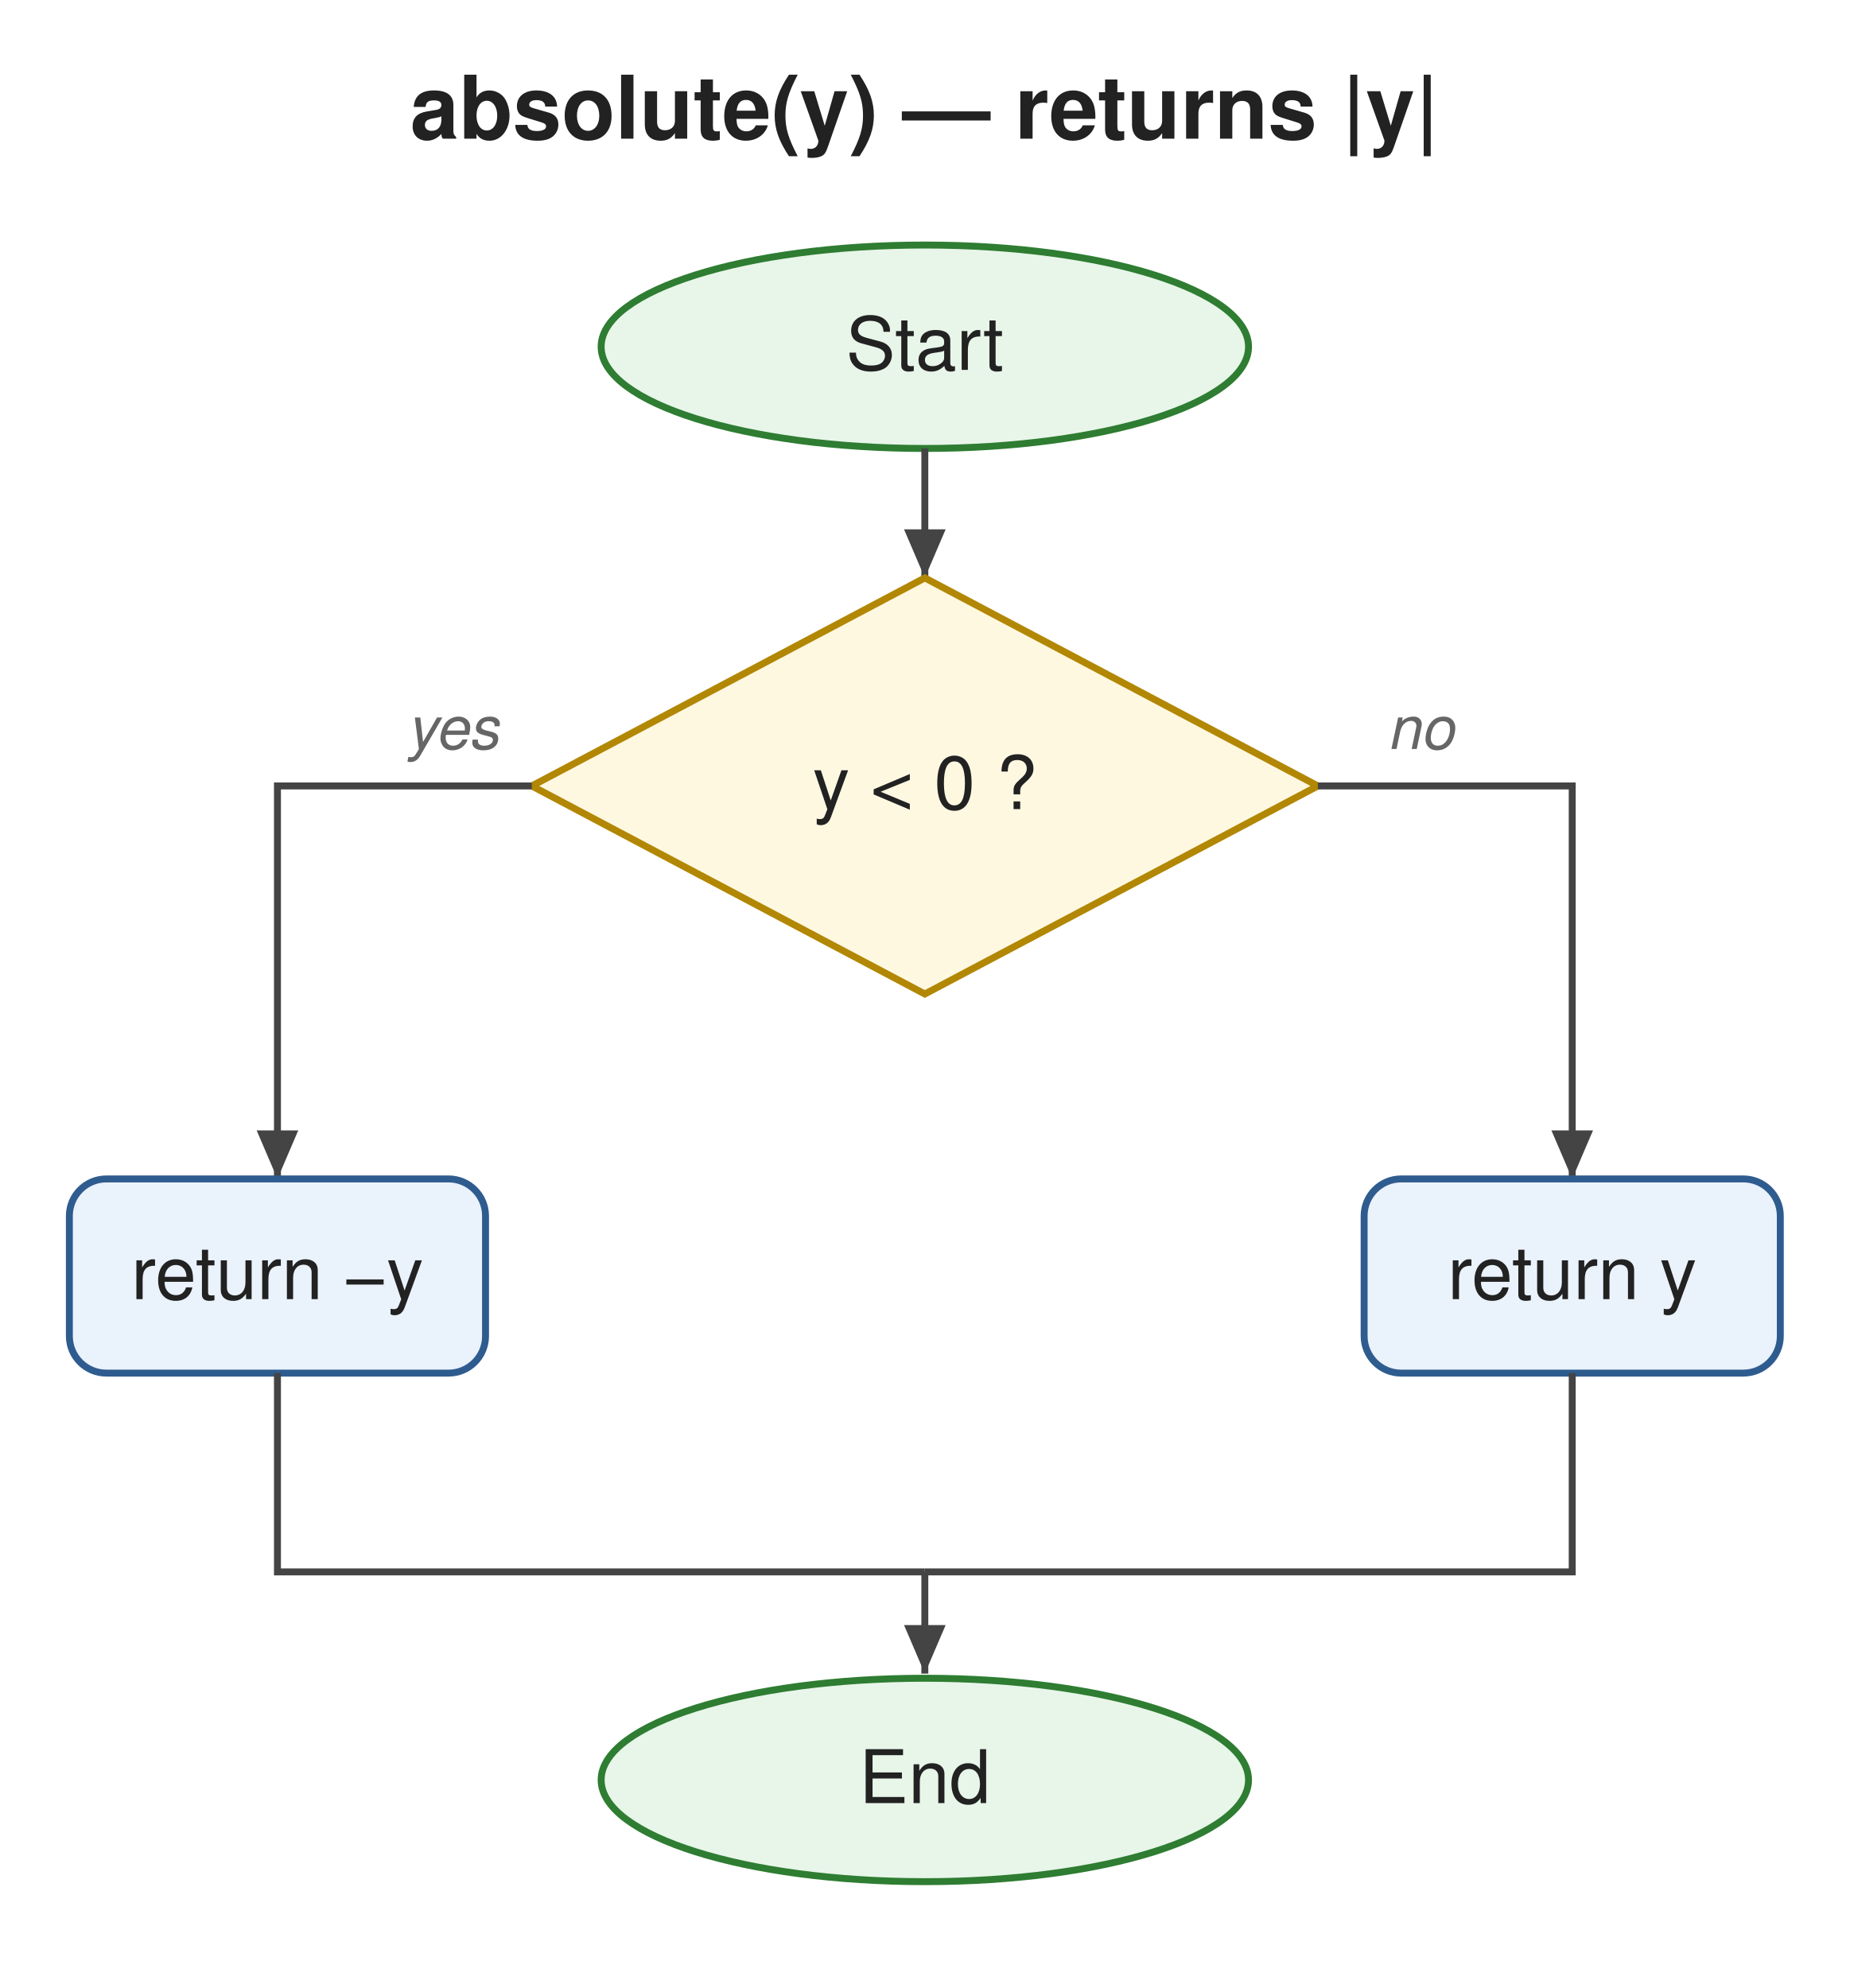
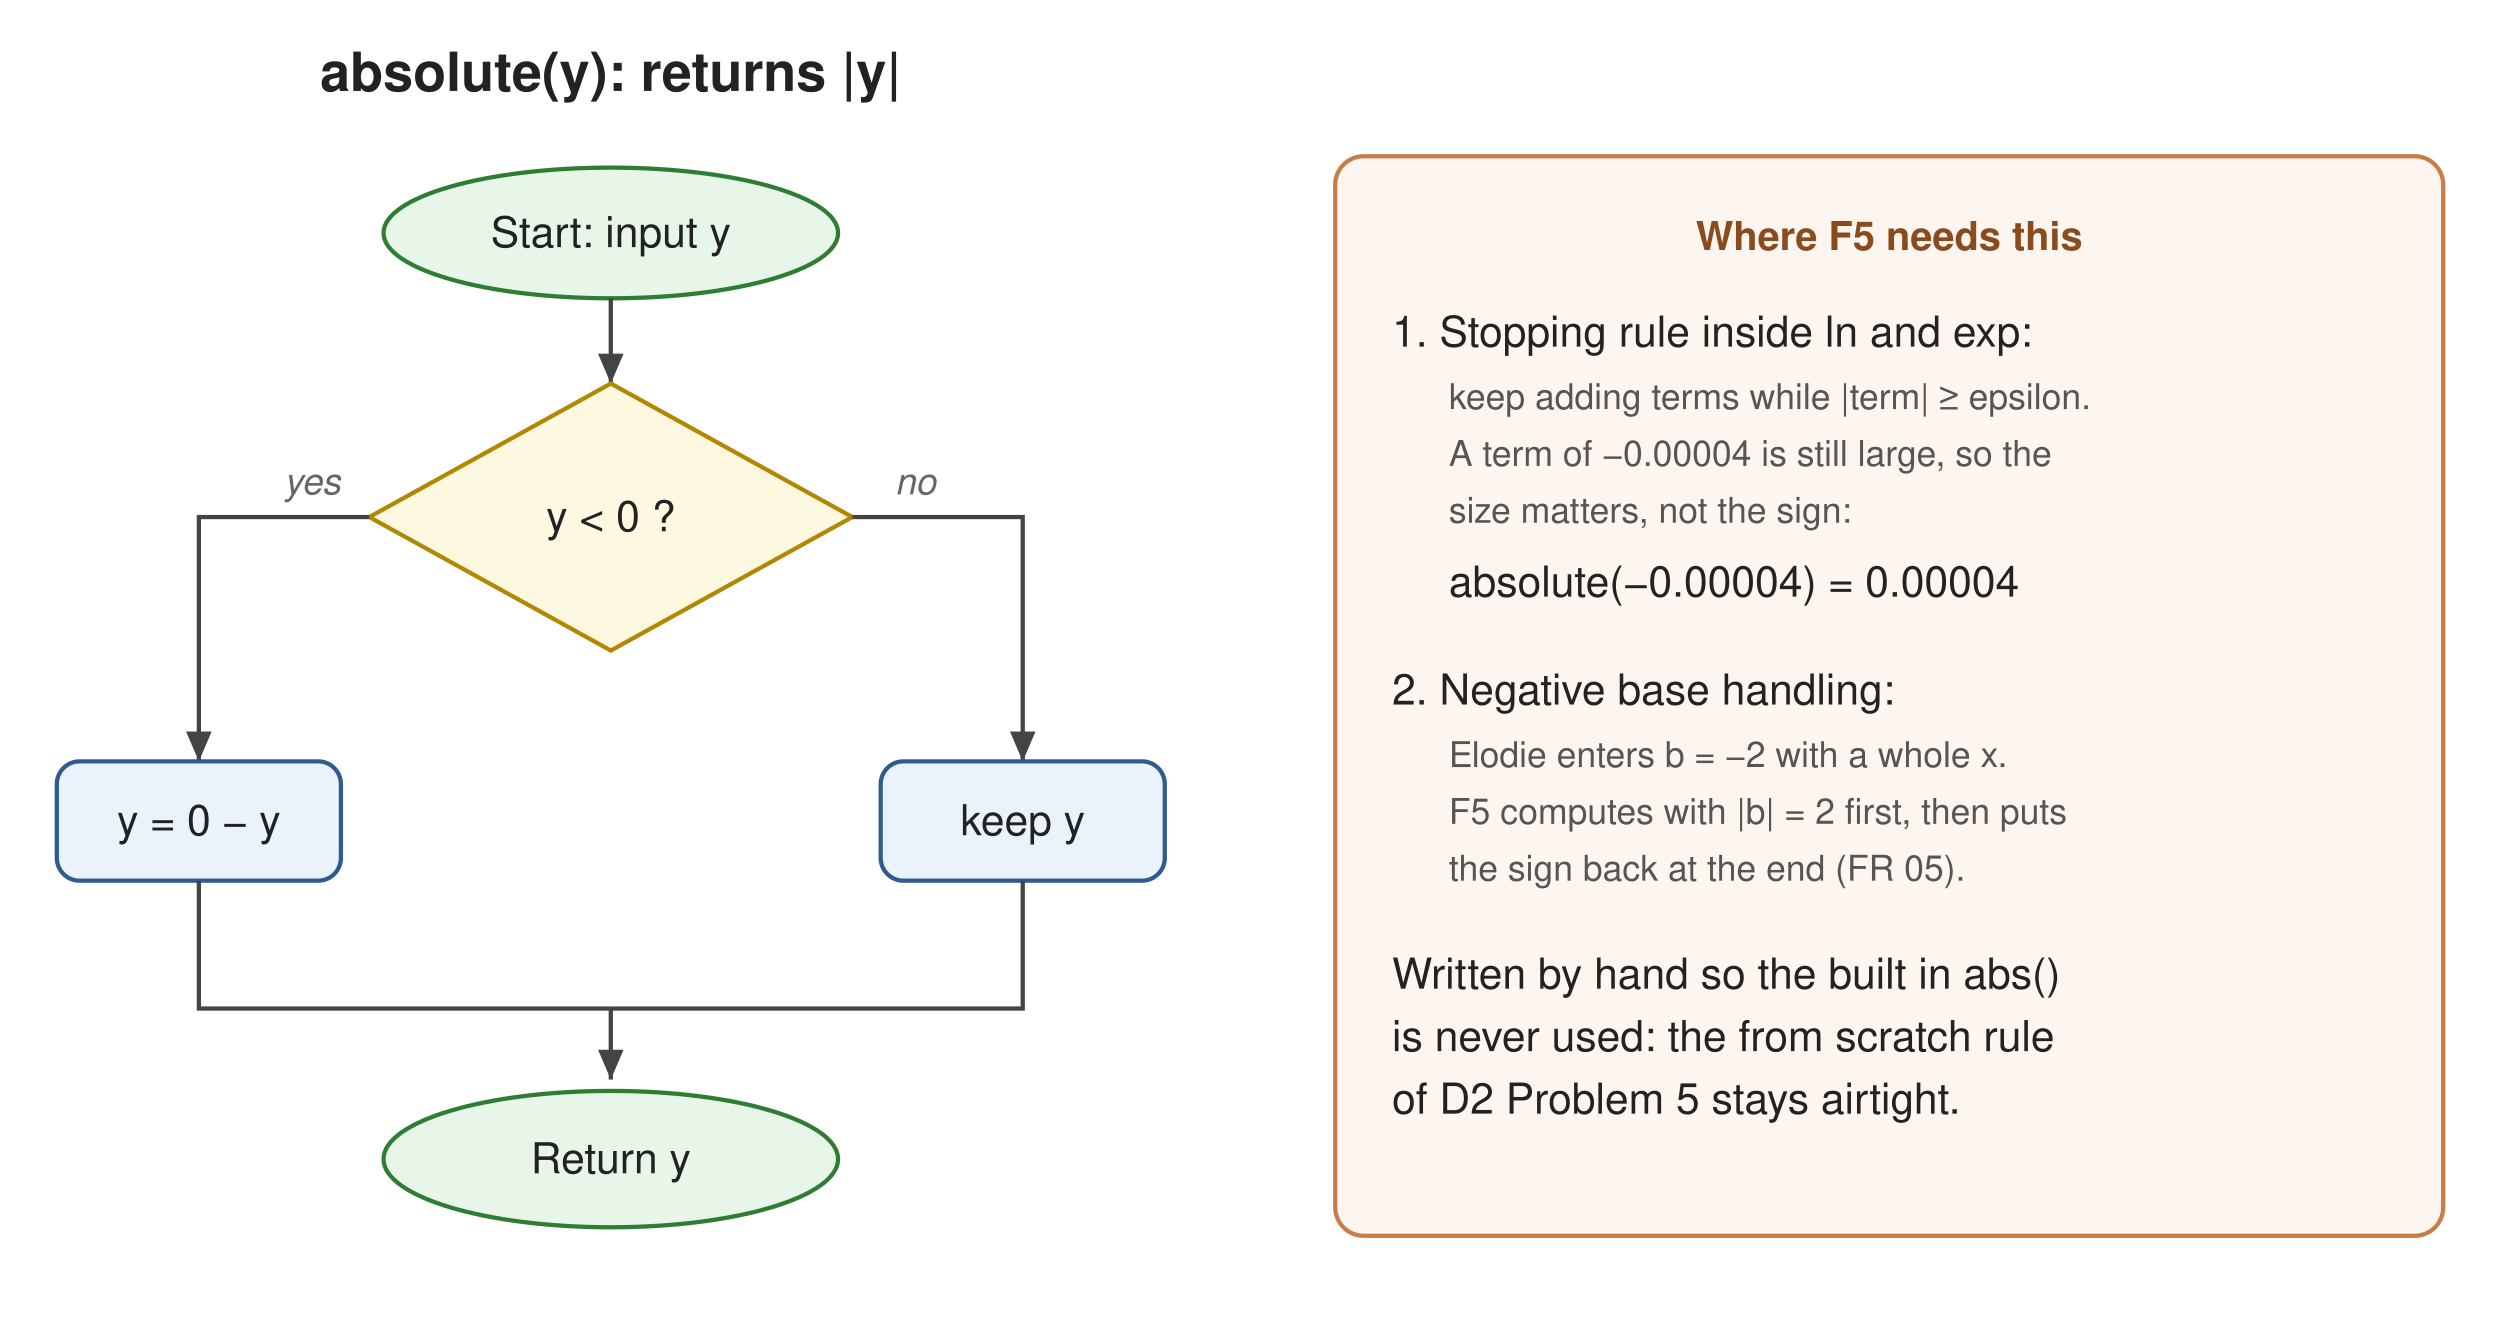
- <svg xmlns="http://www.w3.org/2000/svg" viewBox="0 0 400 430" font-family="Helvetica, Arial, sans-serif">
+ <svg xmlns="http://www.w3.org/2000/svg" viewBox="0 0 880 470" font-family="Helvetica, Arial, sans-serif">
  <defs>
    <marker id="a" markerWidth="9" markerHeight="9" refX="7" refY="3" orient="auto">
      <path d="M0,0 L7,3 L0,6 z" fill="#444" />
    </marker>
  </defs>
  <style>
-     .box  { fill:#eaf2fb; stroke:#2f5c8f; stroke-width:1.5; rx:8; }
+     .box  { fill:#eaf2fb; stroke:#2f5c8f; stroke-width:1.5; }
    .term { fill:#e8f5e9; stroke:#2e7d32; stroke-width:1.5; }
    .dec  { fill:#fff8e1; stroke:#b28704; stroke-width:1.5; }
-     .t    { font-size:16px; fill:#222; }
+     .pan  { fill:#fdf6f0; stroke:#c77d48; stroke-width:1.5; }
+     .t    { font-size:15px; fill:#222; }
+     .s    { font-size:12.5px; fill:#555; }
    .lbl  { font-size:13px; font-style:italic; fill:#666; }
    .ttl  { font-size:19px; font-weight:bold; fill:#222; }
+     .sub  { font-size:14px; font-weight:bold; fill:#8a4b1d; }
    line, polyline { stroke:#444; stroke-width:1.5; fill:none; }
  </style>
-   <text class="ttl" x="200" y="30" text-anchor="middle">absolute(y)  —  returns |y|</text>
-   <ellipse class="term" cx="200" cy="75" rx="70" ry="22" />
-   <text class="t" x="200" y="80" text-anchor="middle">Start</text>
-   <line x1="200" y1="97" x2="200" y2="125" marker-end="url(#a)" />
-   <polygon class="dec" points="200,125 285,170 200,215 115,170" />
-   <text class="t" x="200" y="175" text-anchor="middle">y &lt; 0 ?</text>
-   <polyline points="115,170 60,170 60,255" marker-end="url(#a)" />
-   <text class="lbl" x="88" y="162">yes</text>
-   <rect class="box" x="15" y="255" width="90" height="42" rx="8" />
-   <text class="t" x="60" y="281" text-anchor="middle">return −y</text>
-   <polyline points="285,170 340,170 340,255" marker-end="url(#a)" />
-   <text class="lbl" x="300" y="162">no</text>
-   <rect class="box" x="295" y="255" width="90" height="42" rx="8" />
-   <text class="t" x="340" y="281" text-anchor="middle">return y</text>
-   <polyline points="60,297 60,340 200,340" />
-   <polyline points="340,297 340,340 200,340" />
-   <line x1="200" y1="340" x2="200" y2="362" marker-end="url(#a)" />
-   <ellipse class="term" cx="200" cy="385" rx="70" ry="22" />
-   <text class="t" x="200" y="390" text-anchor="middle">End</text>
+   <text class="ttl" x="215" y="32" text-anchor="middle">absolute(y): returns |y|</text>
+   <ellipse class="term" cx="215" cy="82" rx="80" ry="23" />
+   <text class="t" x="215" y="87" text-anchor="middle">Start: input y</text>
+   <line x1="215" y1="105" x2="215" y2="135" marker-end="url(#a)" />
+   <polygon class="dec" points="215,135 300,182 215,229 130,182" />
+   <text class="t" x="215" y="187" text-anchor="middle">y &lt; 0 ?</text>
+   <polyline points="130,182 70,182 70,268" marker-end="url(#a)" />
+   <text class="lbl" x="100" y="174">yes</text>
+   <rect class="box" x="20" y="268" width="100" height="42" rx="8" />
+   <text class="t" x="70" y="294" text-anchor="middle">y = 0 − y</text>
+   <polyline points="300,182 360,182 360,268" marker-end="url(#a)" />
+   <text class="lbl" x="315" y="174">no</text>
+   <rect class="box" x="310" y="268" width="100" height="42" rx="8" />
+   <text class="t" x="360" y="294" text-anchor="middle">keep y</text>
+   <polyline points="70,310 70,355 215,355" />
+   <polyline points="360,310 360,355 215,355" />
+   <line x1="215" y1="355" x2="215" y2="380" marker-end="url(#a)" />
+   <ellipse class="term" cx="215" cy="408" rx="80" ry="24" />
+   <text class="t" x="215" y="413" text-anchor="middle">Return y</text>
+   <rect class="pan" x="470" y="55" width="390" height="380" rx="10" />
+   <text class="sub" x="665" y="88" text-anchor="middle">Where F5 needs this</text>
+   <text class="t" x="490" y="122">1. Stopping rule inside ln and exp:</text>
+   <text class="s" x="510" y="144">keep adding terms while |term| ≥ epsilon.</text>
+   <text class="s" x="510" y="164">A term of −0.00004 is still large, so the</text>
+   <text class="s" x="510" y="184">size matters, not the sign:</text>
+   <text class="t" x="510" y="210">absolute(−0.00004) = 0.00004</text>
+   <text class="t" x="490" y="248">2. Negative base handling:</text>
+   <text class="s" x="510" y="270">Elodie enters b = −2 with a whole x.</text>
+   <text class="s" x="510" y="290">F5 computes with |b| = 2 first, then puts</text>
+   <text class="s" x="510" y="310">the sign back at the end (FR 05).</text>
+   <text class="t" x="490" y="348">Written by hand so the built in abs()</text>
+   <text class="t" x="490" y="370">is never used: the from scratch rule</text>
+   <text class="t" x="490" y="392">of D2 Problem 5 stays airtight.</text>
</svg>
